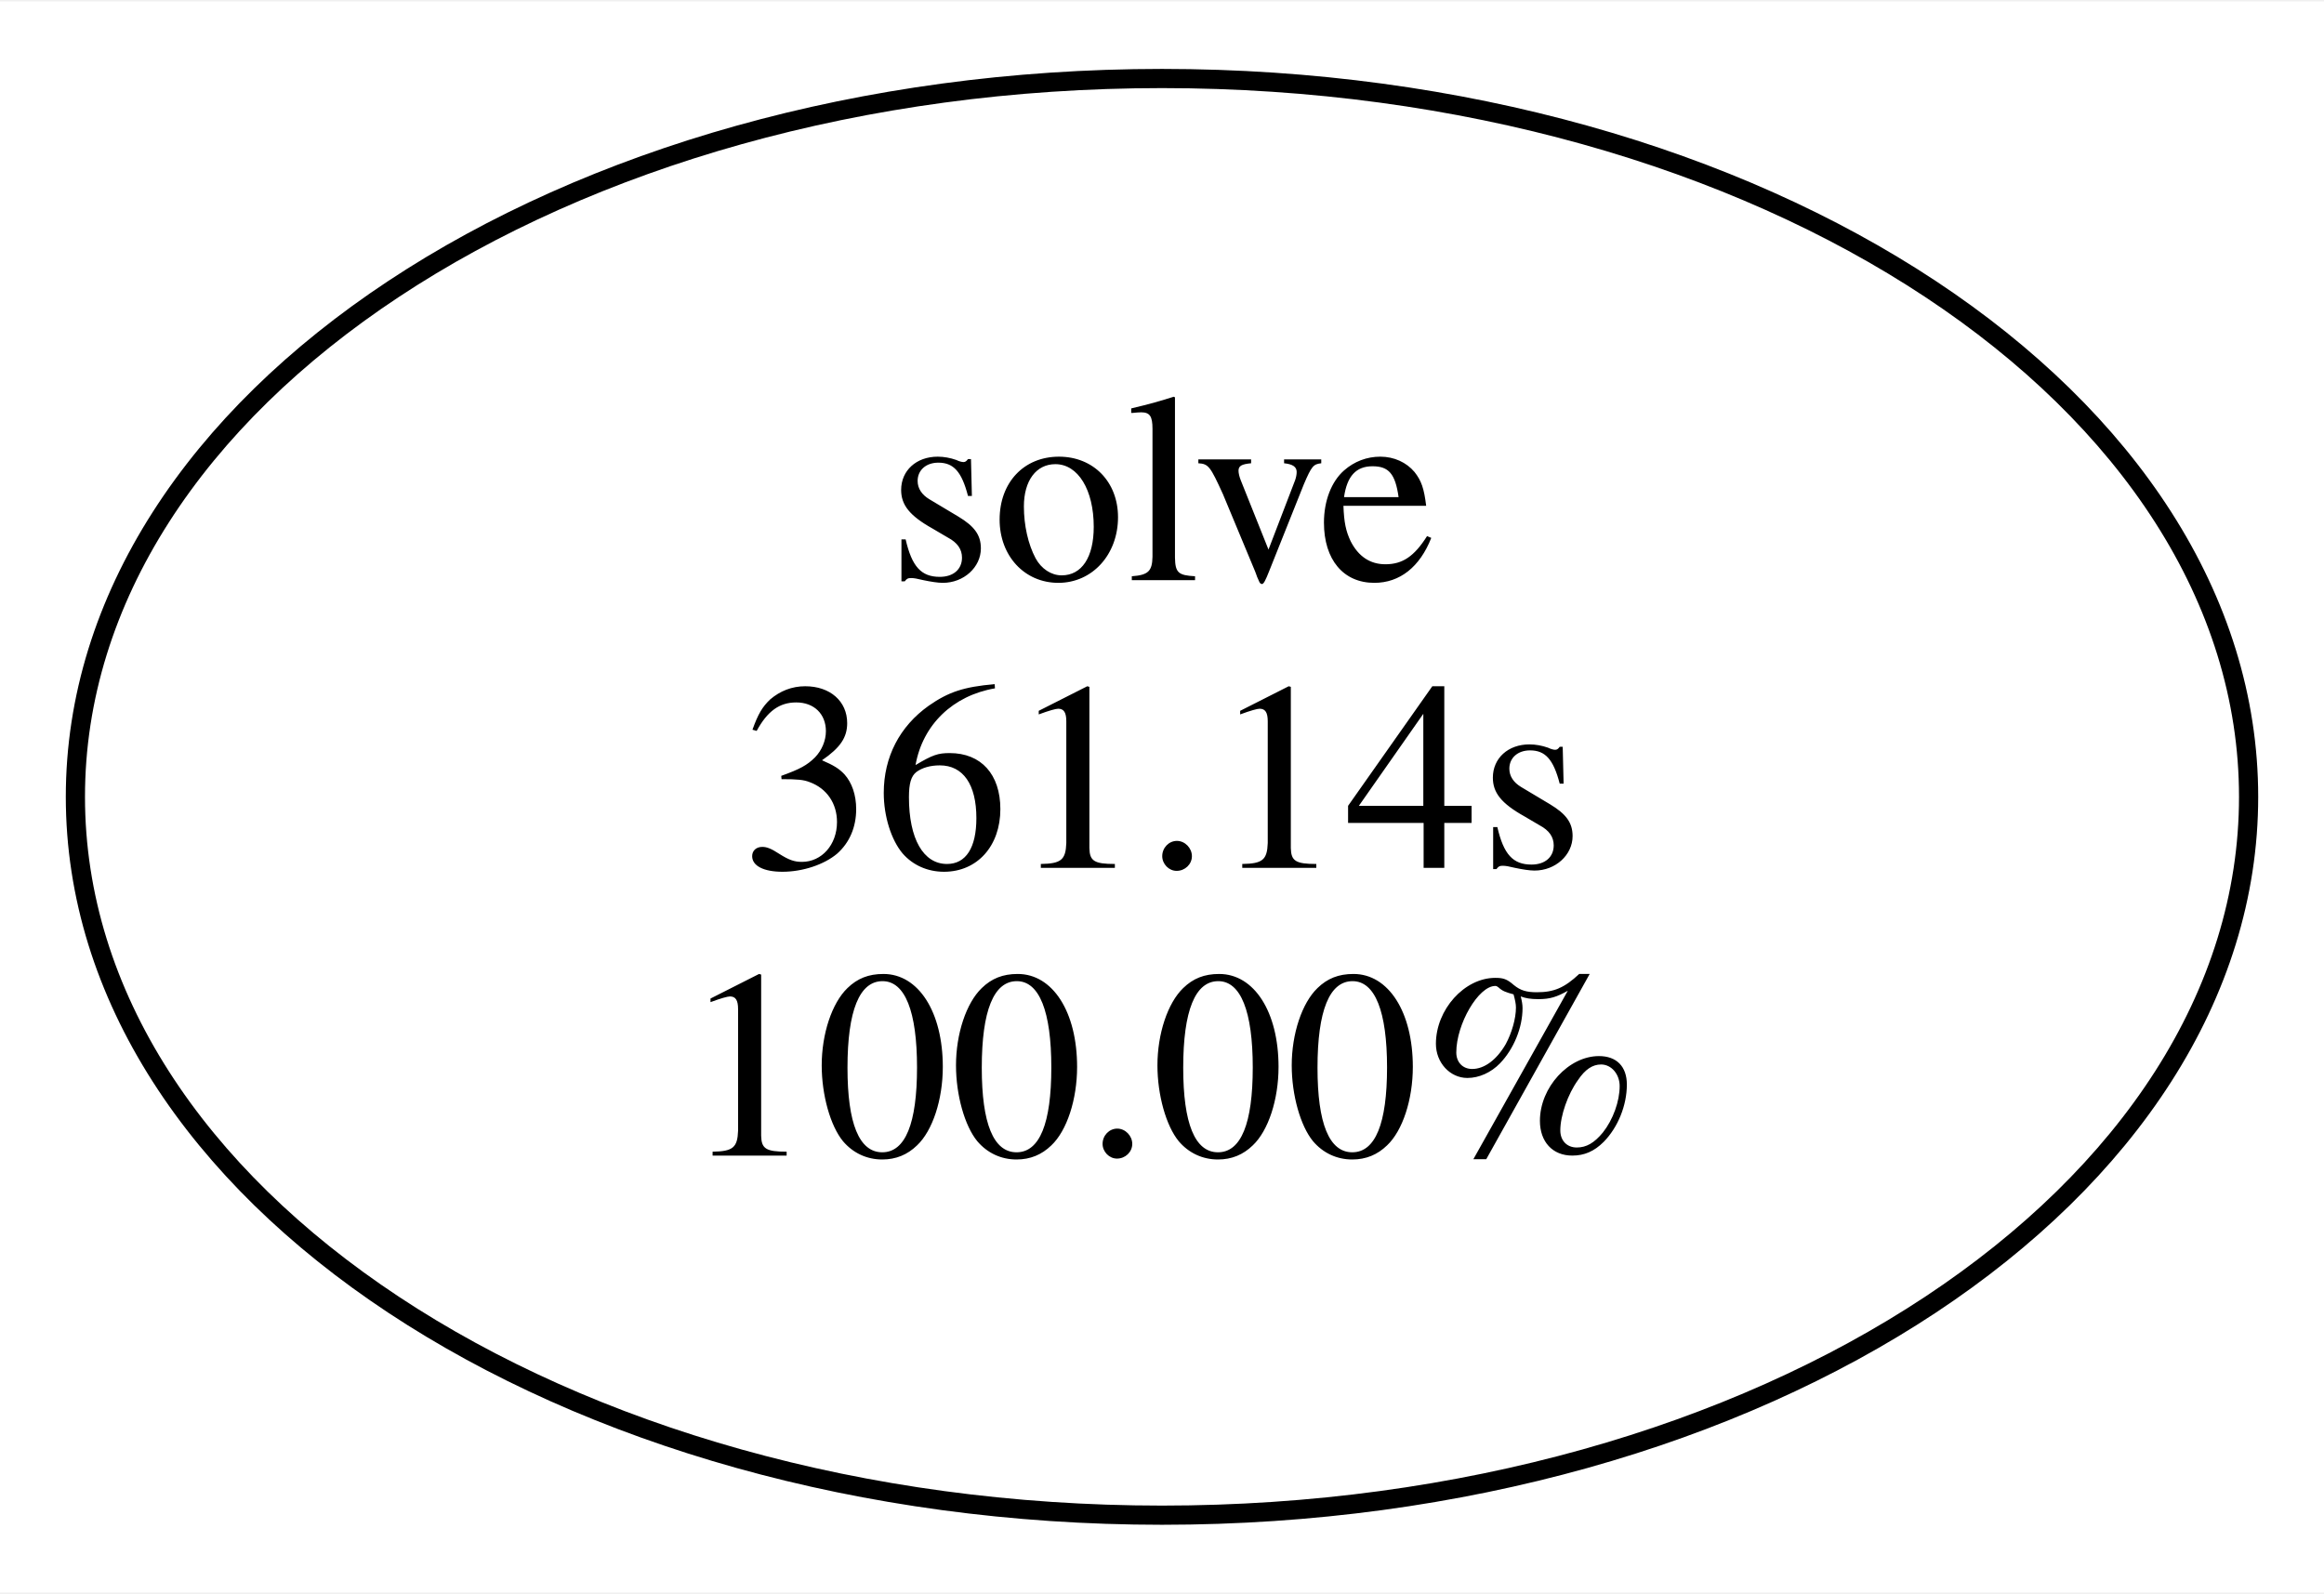
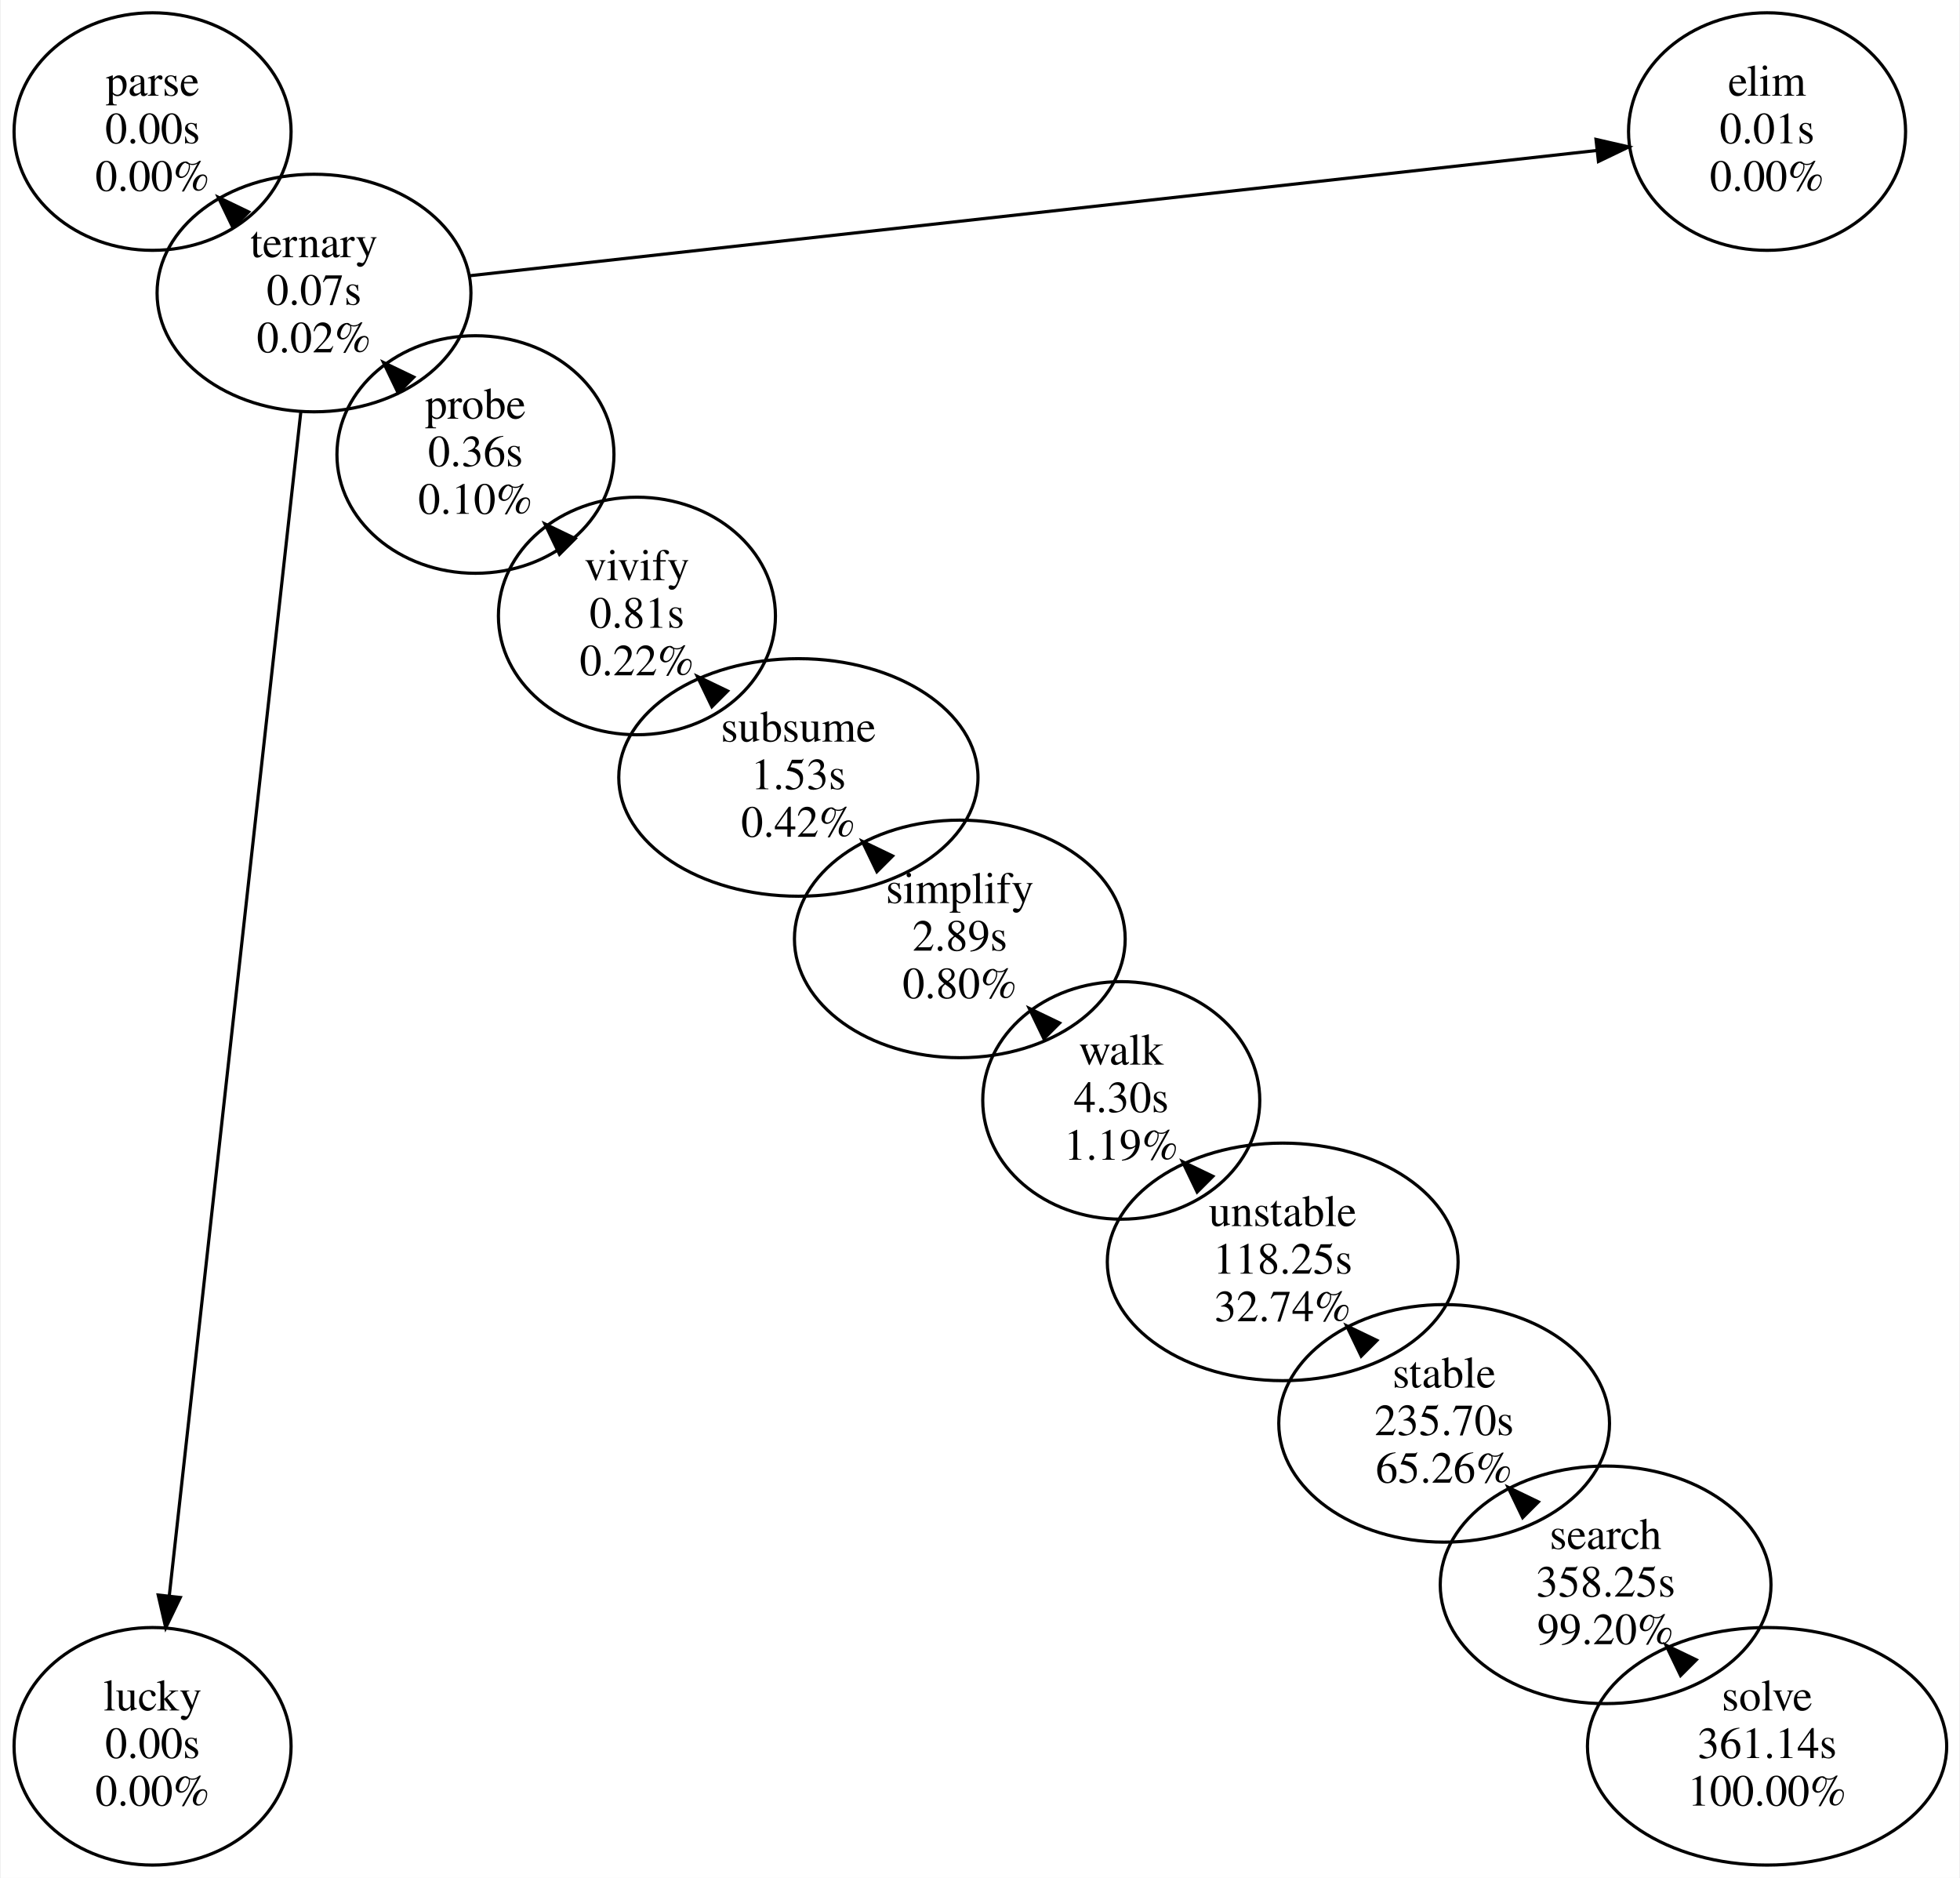
- <svg xmlns="http://www.w3.org/2000/svg" width="121pt" height="83pt" viewBox="0.00 0.00 121.14 82.95">
-   <g id="graph0" class="graph" transform="scale(1 1) rotate(0) translate(4 78.95)">
-     <polygon fill="white" stroke="transparent" points="-4,4 -4,-78.95 117.14,-78.95 117.14,4 -4,4" />
+ <svg xmlns="http://www.w3.org/2000/svg" width="618pt" height="592pt" viewBox="0.00 0.00 617.53 592.07">
+   <g id="graph0" class="graph" transform="scale(1 1) rotate(0) translate(4 588.07)">
+     <polygon fill="white" stroke="transparent" points="-4,4 -4,-588.07 613.53,-588.07 613.53,4 -4,4" />
    <g id="node1" class="node">
-       <ellipse fill="none" stroke="black" cx="56.57" cy="-37.48" rx="56.64" ry="37.45" />
-       <text text-anchor="middle" x="56.57" y="-48.78" font-family="Times,serif" font-size="14.00">solve</text>
-       <text text-anchor="middle" x="56.57" y="-33.78" font-family="Times,serif" font-size="14.00">361.14s</text>
-       <text text-anchor="middle" x="56.57" y="-18.78" font-family="Times,serif" font-size="14.00">100.00%</text>
+       <ellipse fill="none" stroke="black" cx="552.96" cy="-37.48" rx="56.64" ry="37.45" />
+       <text text-anchor="middle" x="552.96" y="-48.78" font-family="Times,serif" font-size="14.00">solve</text>
+       <text text-anchor="middle" x="552.96" y="-33.78" font-family="Times,serif" font-size="14.00">361.14s</text>
+       <text text-anchor="middle" x="552.96" y="-18.78" font-family="Times,serif" font-size="14.00">100.00%</text>
+     </g>
+     <g id="node2" class="node">
+       <ellipse fill="none" stroke="black" cx="502.05" cy="-88.39" rx="52.15" ry="37.45" />
+       <text text-anchor="middle" x="502.05" y="-99.69" font-family="Times,serif" font-size="14.00">search</text>
+       <text text-anchor="middle" x="502.05" y="-84.69" font-family="Times,serif" font-size="14.00">358.25s</text>
+       <text text-anchor="middle" x="502.05" y="-69.69" font-family="Times,serif" font-size="14.00">99.20%</text>
+     </g>
+     <g id="edge1" class="edge">
+       <path fill="none" stroke="black" d="M521.58,-68.85C521.5,-68.93 521.42,-69.01 521.34,-69.1" />
+       <polygon fill="black" stroke="black" points="525.69,-59.79 521.09,-69.34 530.64,-64.74 525.69,-59.79" />
+     </g>
+     <g id="node3" class="node">
+       <ellipse fill="none" stroke="black" cx="451.13" cy="-139.3" rx="52.15" ry="37.45" />
+       <text text-anchor="middle" x="451.13" y="-150.6" font-family="Times,serif" font-size="14.00">stable</text>
+       <text text-anchor="middle" x="451.13" y="-135.6" font-family="Times,serif" font-size="14.00">235.70s</text>
+       <text text-anchor="middle" x="451.13" y="-120.6" font-family="Times,serif" font-size="14.00">65.26%</text>
+     </g>
+     <g id="edge2" class="edge">
+       <path fill="none" stroke="black" d="M471.55,-118.89C471.51,-118.93 471.46,-118.97 471.42,-119.01" />
+       <polygon fill="black" stroke="black" points="475.89,-109.59 471.29,-119.14 480.84,-114.54 475.89,-109.59" />
+     </g>
+     <g id="node4" class="node">
+       <ellipse fill="none" stroke="black" cx="400.22" cy="-190.21" rx="55.31" ry="37.45" />
+       <text text-anchor="middle" x="400.22" y="-201.51" font-family="Times,serif" font-size="14.00">unstable</text>
+       <text text-anchor="middle" x="400.22" y="-186.51" font-family="Times,serif" font-size="14.00">118.25s</text>
+       <text text-anchor="middle" x="400.22" y="-171.51" font-family="Times,serif" font-size="14.00">32.74%</text>
+     </g>
+     <g id="edge3" class="edge">
+       <path fill="none" stroke="black" d="M420.64,-169.8C420.59,-169.84 420.55,-169.88 420.51,-169.92" />
+       <polygon fill="black" stroke="black" points="424.98,-160.5 420.38,-170.05 429.93,-165.45 424.98,-160.5" />
+     </g>
+     <g id="node5" class="node">
+       <ellipse fill="none" stroke="black" cx="349.31" cy="-241.12" rx="43.68" ry="37.45" />
+       <text text-anchor="middle" x="349.31" y="-252.42" font-family="Times,serif" font-size="14.00">walk</text>
+       <text text-anchor="middle" x="349.31" y="-237.42" font-family="Times,serif" font-size="14.00">4.30s</text>
+       <text text-anchor="middle" x="349.31" y="-222.42" font-family="Times,serif" font-size="14.00">1.19%</text>
+     </g>
+     <g id="edge4" class="edge">
+       <path fill="none" stroke="black" d="M369.14,-221.29C369.06,-221.38 368.97,-221.46 368.89,-221.54" />
+       <polygon fill="black" stroke="black" points="373.24,-212.24 368.64,-221.79 378.19,-217.19 373.24,-212.24" />
+     </g>
+     <g id="node6" class="node">
+       <ellipse fill="none" stroke="black" cx="298.4" cy="-292.04" rx="52.15" ry="37.45" />
+       <text text-anchor="middle" x="298.4" y="-303.34" font-family="Times,serif" font-size="14.00">simplify</text>
+       <text text-anchor="middle" x="298.4" y="-288.34" font-family="Times,serif" font-size="14.00">2.89s</text>
+       <text text-anchor="middle" x="298.4" y="-273.34" font-family="Times,serif" font-size="14.00">0.80%</text>
+     </g>
+     <g id="edge5" class="edge">
+       <path fill="none" stroke="black" d="M320.58,-269.85C320.54,-269.9 320.49,-269.94 320.45,-269.99" />
+       <polygon fill="black" stroke="black" points="324.91,-260.58 320.31,-270.12 329.86,-265.53 324.91,-260.58" />
+     </g>
+     <g id="node7" class="node">
+       <ellipse fill="none" stroke="black" cx="247.49" cy="-342.95" rx="56.64" ry="37.45" />
+       <text text-anchor="middle" x="247.49" y="-354.25" font-family="Times,serif" font-size="14.00">subsume</text>
+       <text text-anchor="middle" x="247.49" y="-339.25" font-family="Times,serif" font-size="14.00">1.53s</text>
+       <text text-anchor="middle" x="247.49" y="-324.25" font-family="Times,serif" font-size="14.00">0.42%</text>
+     </g>
+     <g id="edge6" class="edge">
+       <path fill="none" stroke="black" d="M267.9,-322.53C267.86,-322.57 267.82,-322.62 267.77,-322.66" />
+       <polygon fill="black" stroke="black" points="272.25,-313.24 267.65,-322.79 277.2,-318.19 272.25,-313.24" />
+     </g>
+     <g id="node8" class="node">
+       <ellipse fill="none" stroke="black" cx="196.58" cy="-393.86" rx="43.68" ry="37.45" />
+       <text text-anchor="middle" x="196.58" y="-405.16" font-family="Times,serif" font-size="14.00">vivify</text>
+       <text text-anchor="middle" x="196.58" y="-390.16" font-family="Times,serif" font-size="14.00">0.81s</text>
+       <text text-anchor="middle" x="196.58" y="-375.16" font-family="Times,serif" font-size="14.00">0.22%</text>
+     </g>
+     <g id="edge7" class="edge">
+       <path fill="none" stroke="black" d="M216.11,-374.32C216.03,-374.4 215.95,-374.48 215.87,-374.57" />
+       <polygon fill="black" stroke="black" points="220.22,-365.26 215.62,-374.81 225.17,-370.21 220.22,-365.26" />
+     </g>
+     <g id="node9" class="node">
+       <ellipse fill="none" stroke="black" cx="145.66" cy="-444.77" rx="43.68" ry="37.45" />
+       <text text-anchor="middle" x="145.66" y="-456.07" font-family="Times,serif" font-size="14.00">probe</text>
+       <text text-anchor="middle" x="145.66" y="-441.07" font-family="Times,serif" font-size="14.00">0.36s</text>
+       <text text-anchor="middle" x="145.66" y="-426.07" font-family="Times,serif" font-size="14.00">0.10%</text>
+     </g>
+     <g id="edge8" class="edge">
+       <path fill="none" stroke="black" d="M167.85,-422.59C167.8,-422.63 167.76,-422.68 167.71,-422.72" />
+       <polygon fill="black" stroke="black" points="172.17,-413.31 167.58,-422.86 177.12,-418.26 172.17,-413.31" />
+     </g>
+     <g id="node10" class="node">
+       <ellipse fill="none" stroke="black" cx="94.75" cy="-495.68" rx="49.49" ry="37.45" />
+       <text text-anchor="middle" x="94.75" y="-506.98" font-family="Times,serif" font-size="14.00">ternary</text>
+       <text text-anchor="middle" x="94.75" y="-491.98" font-family="Times,serif" font-size="14.00">0.07s</text>
+       <text text-anchor="middle" x="94.75" y="-476.98" font-family="Times,serif" font-size="14.00">0.02%</text>
+     </g>
+     <g id="edge9" class="edge">
+       <path fill="none" stroke="black" d="M116.93,-473.5C116.89,-473.54 116.84,-473.59 116.8,-473.63" />
+       <polygon fill="black" stroke="black" points="121.26,-464.22 116.66,-473.77 126.21,-469.17 121.26,-464.22" />
+     </g>
+     <g id="node11" class="node">
+       <ellipse fill="none" stroke="black" cx="552.96" cy="-546.59" rx="43.68" ry="37.45" />
+       <text text-anchor="middle" x="552.96" y="-557.89" font-family="Times,serif" font-size="14.00">elim</text>
+       <text text-anchor="middle" x="552.96" y="-542.89" font-family="Times,serif" font-size="14.00">0.01s</text>
+       <text text-anchor="middle" x="552.96" y="-527.89" font-family="Times,serif" font-size="14.00">0.00%</text>
+     </g>
+     <g id="edge10" class="edge">
+       <path fill="none" stroke="black" d="M143.79,-501.13C230.37,-510.75 409.66,-530.67 499.38,-540.64" />
+       <polygon fill="black" stroke="black" points="499.02,-544.12 509.34,-541.75 499.79,-537.16 499.02,-544.12" />
+     </g>
+     <g id="node12" class="node">
+       <ellipse fill="none" stroke="black" cx="43.84" cy="-546.59" rx="43.68" ry="37.45" />
+       <text text-anchor="middle" x="43.84" y="-557.89" font-family="Times,serif" font-size="14.00">parse</text>
+       <text text-anchor="middle" x="43.84" y="-542.89" font-family="Times,serif" font-size="14.00">0.00s</text>
+       <text text-anchor="middle" x="43.84" y="-527.89" font-family="Times,serif" font-size="14.00">0.00%</text>
+     </g>
+     <g id="edge11" class="edge">
+       <path fill="none" stroke="black" d="M64.84,-525.59C64.8,-525.64 64.76,-525.68 64.71,-525.72" />
+       <polygon fill="black" stroke="black" points="69.18,-516.3 64.58,-525.85 74.13,-521.25 69.18,-516.3" />
+     </g>
+     <g id="node13" class="node">
+       <ellipse fill="none" stroke="black" cx="43.84" cy="-37.48" rx="43.68" ry="37.45" />
+       <text text-anchor="middle" x="43.84" y="-48.78" font-family="Times,serif" font-size="14.00">lucky</text>
+       <text text-anchor="middle" x="43.84" y="-33.78" font-family="Times,serif" font-size="14.00">0.00s</text>
+       <text text-anchor="middle" x="43.84" y="-18.78" font-family="Times,serif" font-size="14.00">0.00%</text>
+     </g>
+     <g id="edge12" class="edge">
+       <path fill="none" stroke="black" d="M90.59,-458.18C81.37,-375.25 59.27,-176.37 49.11,-84.93" />
+       <polygon fill="black" stroke="black" points="52.58,-84.4 47.99,-74.85 45.62,-85.17 52.58,-84.4" />
    </g>
  </g>
</svg>
